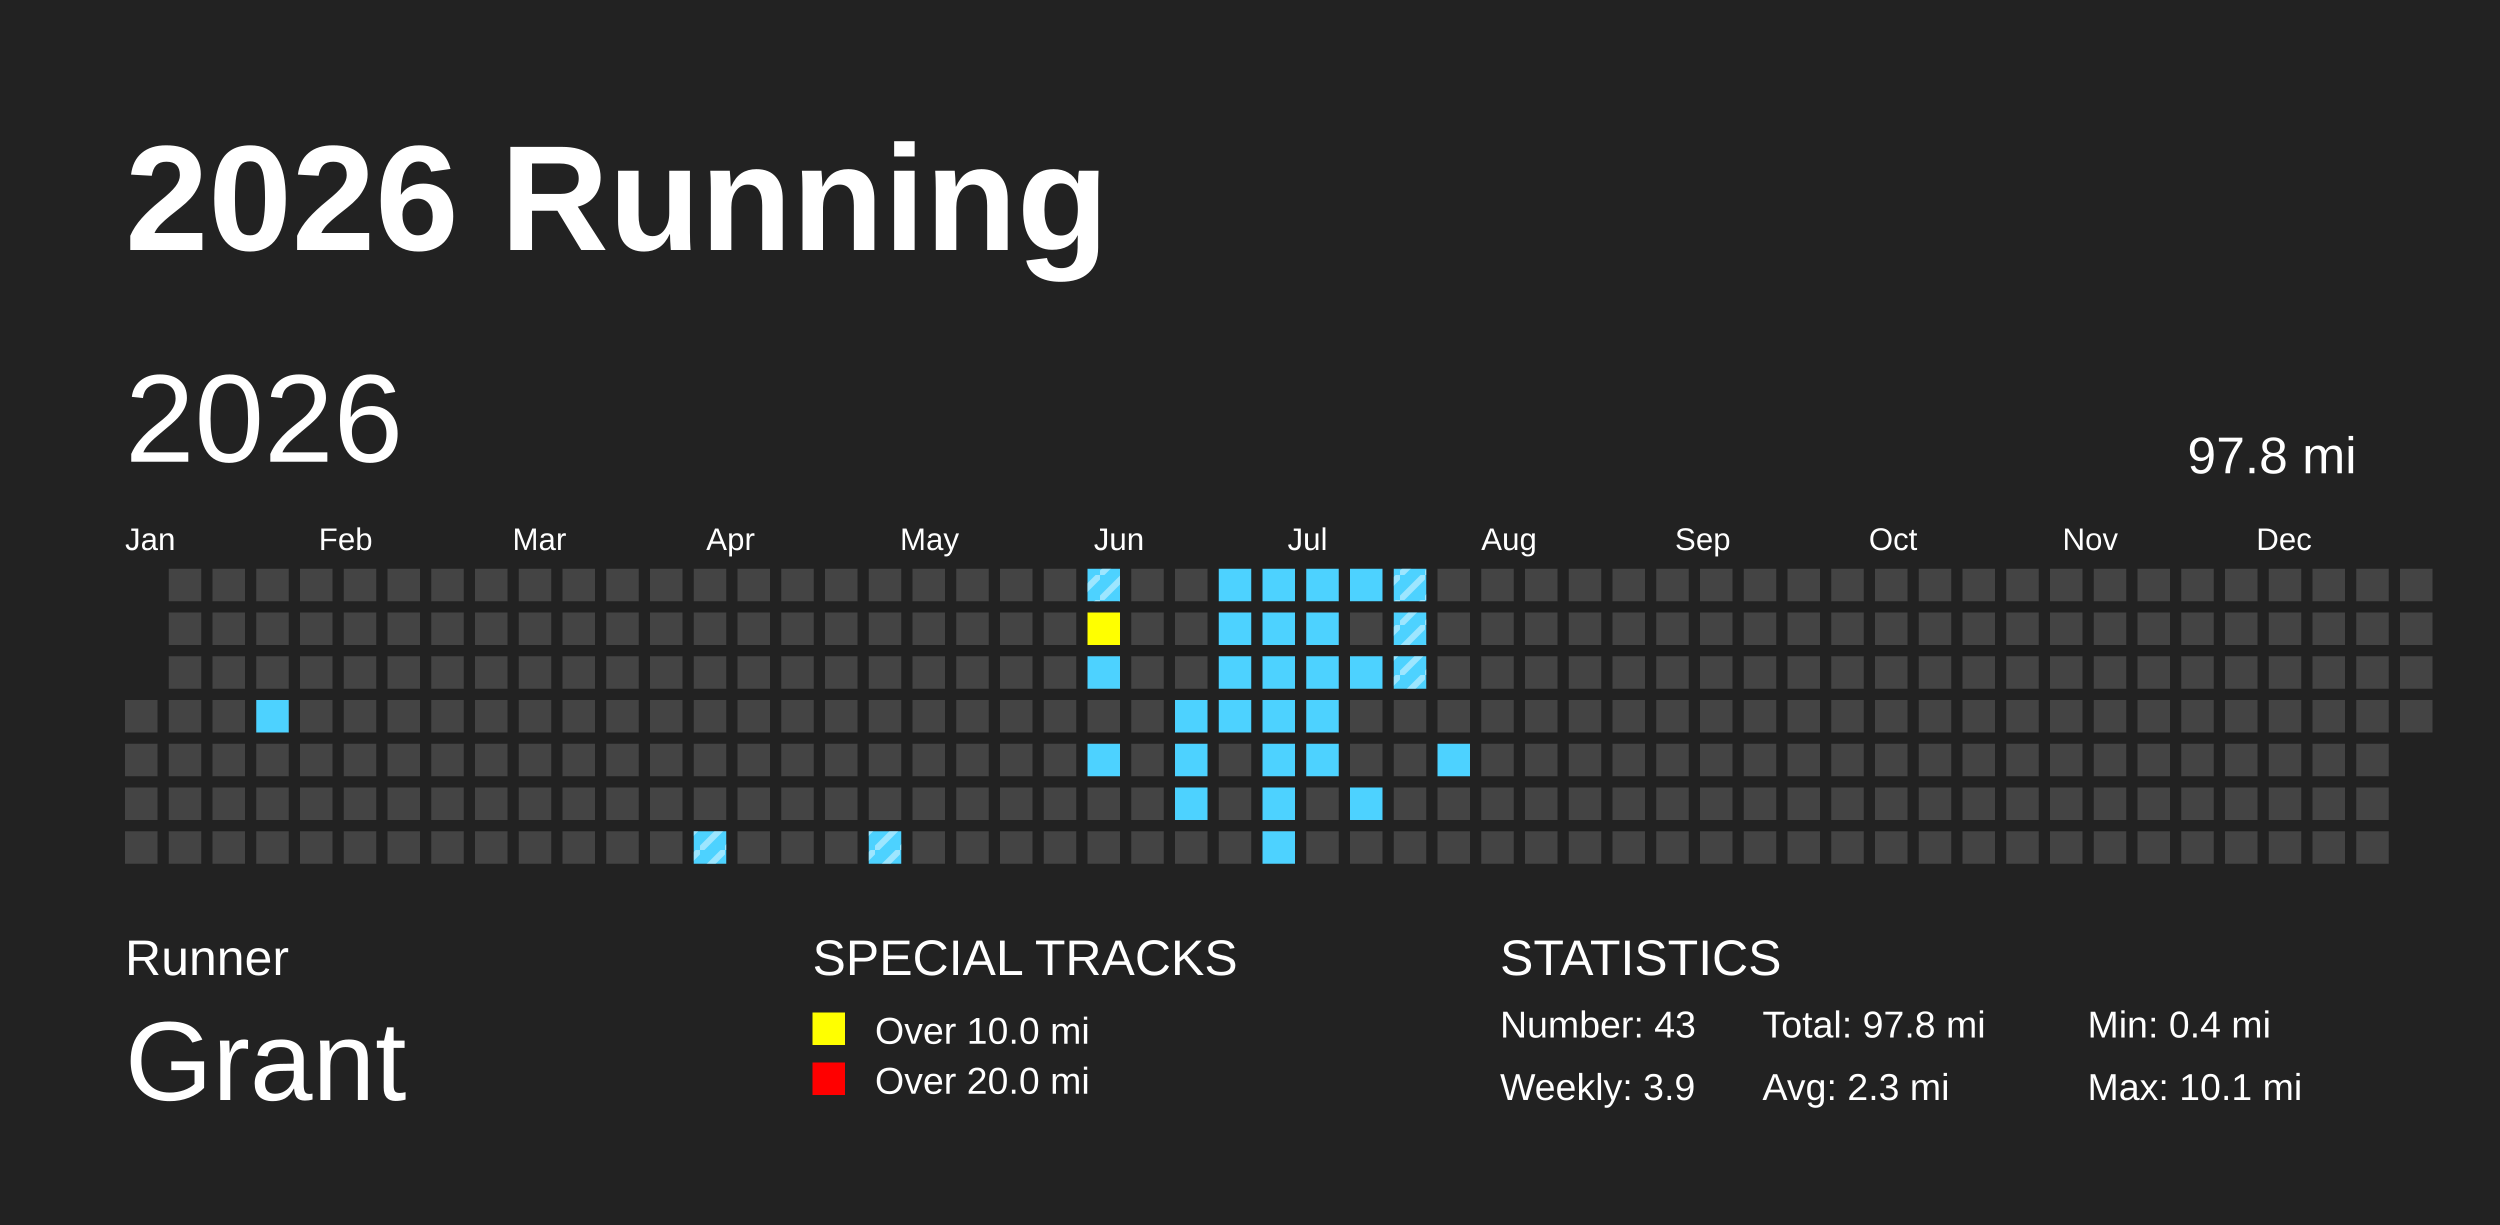
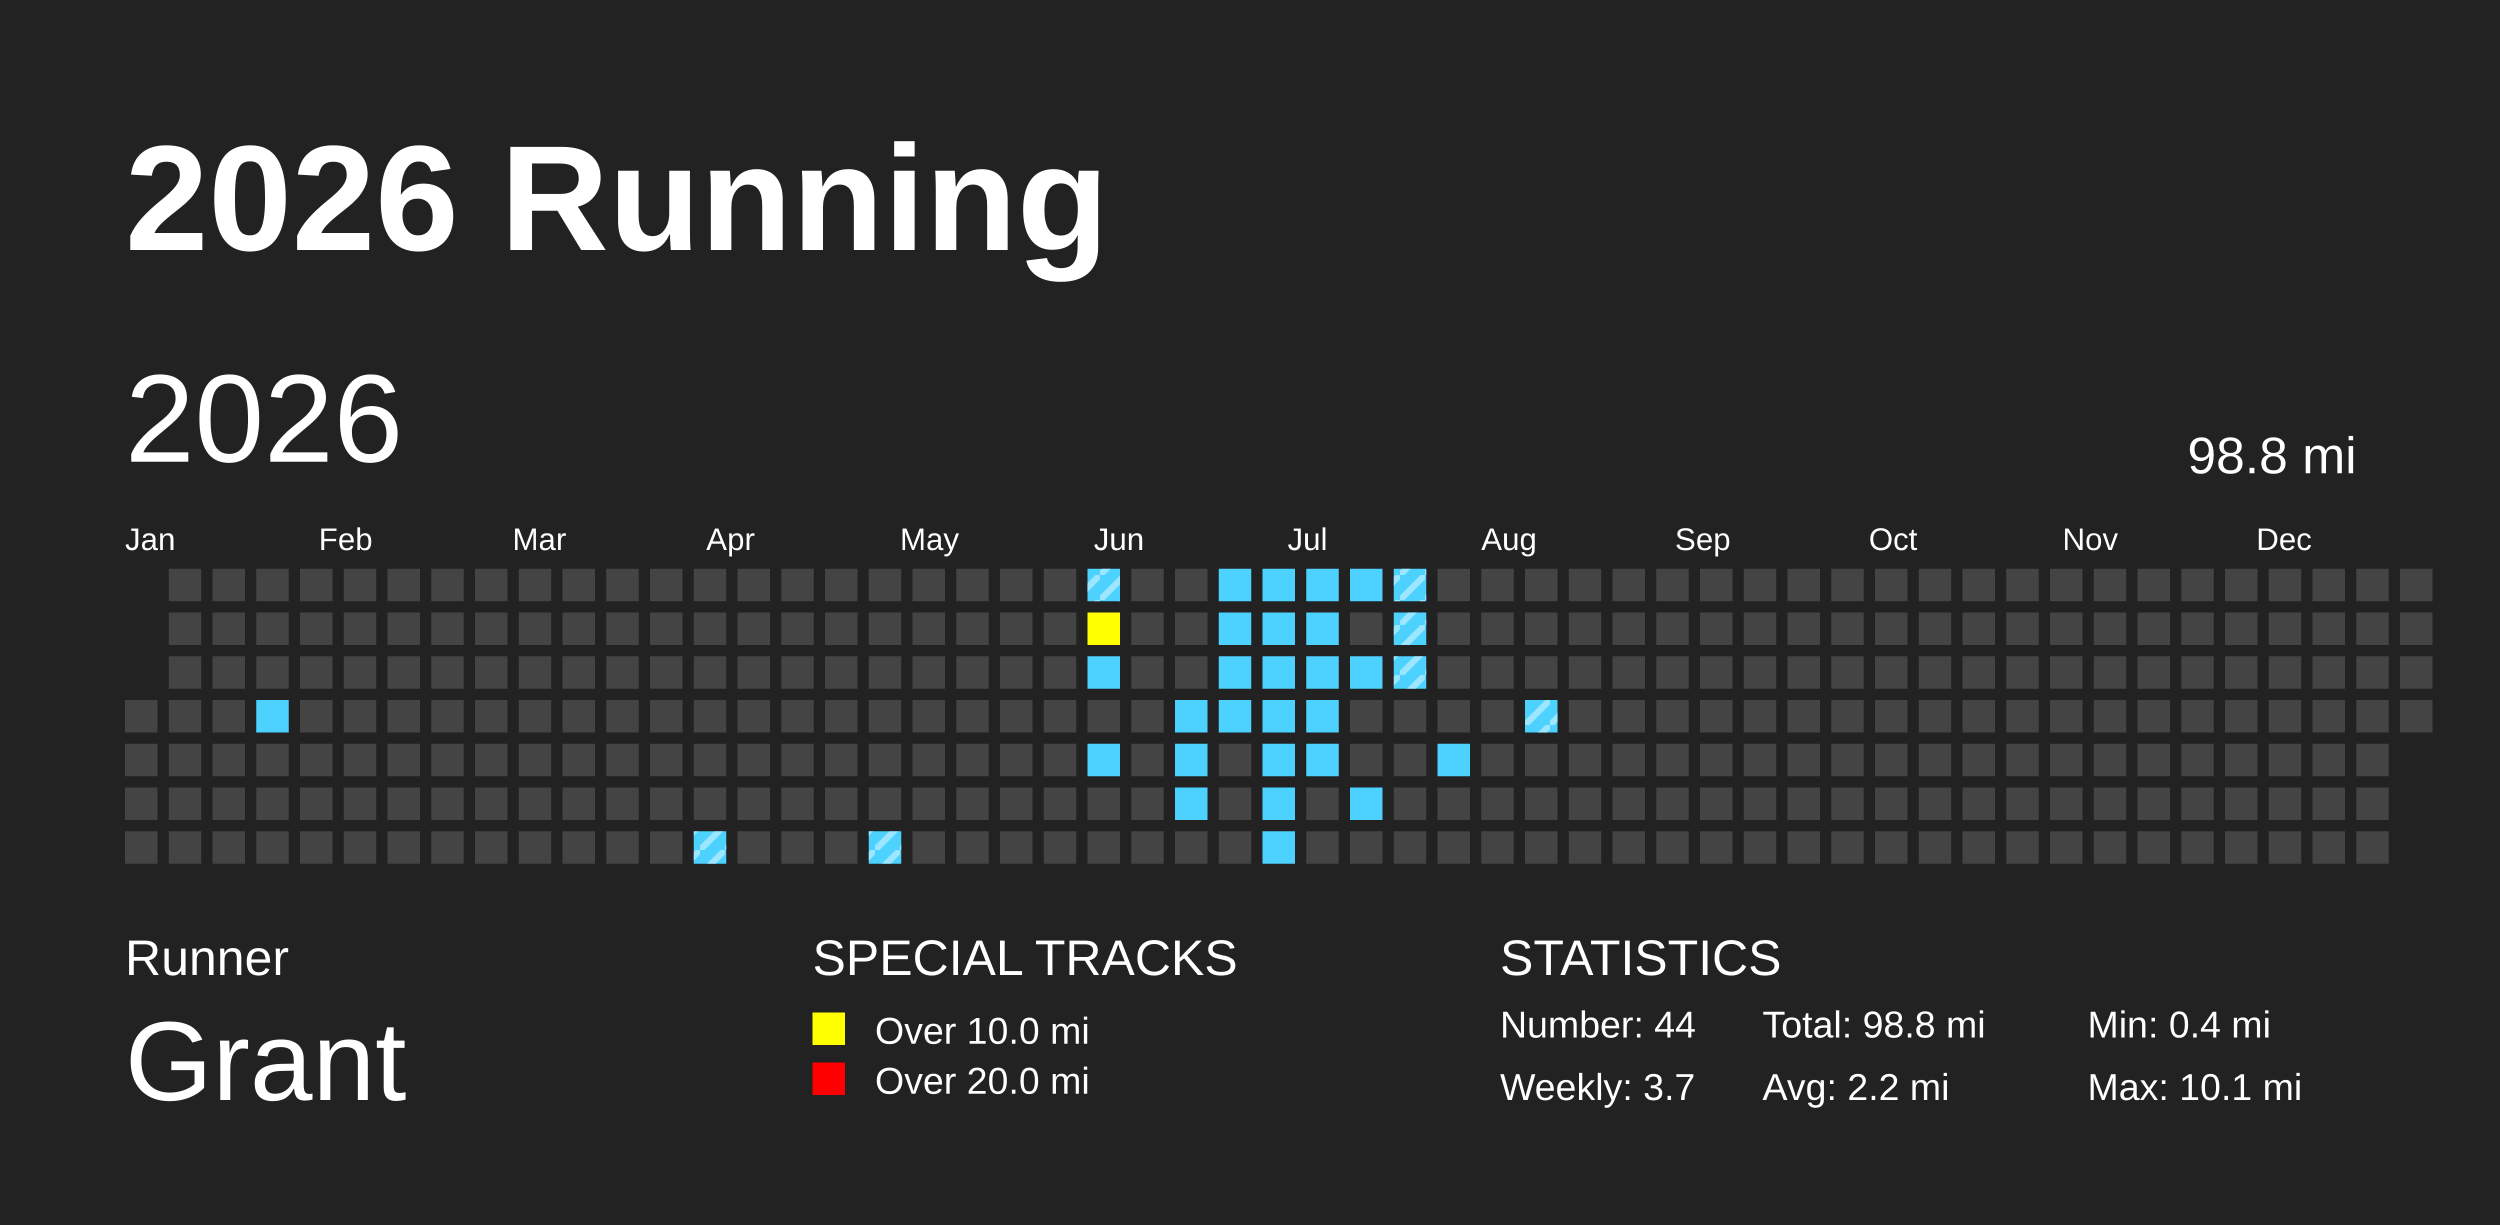
<svg xmlns="http://www.w3.org/2000/svg" baseProfile="full" height="98mm" version="1.1" viewBox="0,0,200,98" width="200mm">
  <defs>
    <pattern height="2" id="indoor-stripe" patternUnits="userSpaceOnUse" width="2">
      <line stroke="white" stroke-opacity="0.45" stroke-width="0.5" x1="0" x2="2" y1="2" y2="0" />
    </pattern>
  </defs>
  <rect fill="#222222" height="98" width="200" x="0" y="0" />
  <text fill="#FFFFFF" style="font-size:12px; font-family:Arial; font-weight:bold;" x="10" y="20">2026 Running</text>
  <text fill="#FFFFFF" style="font-size:4px; font-family:Arial" x="10" y="78">Runner</text>
  <text fill="#FFFFFF" style="font-size:9px; font-family:Arial" x="10" y="88">Grant</text>
  <text fill="#FFFFFF" style="font-size:4px; font-family:Arial" x="65" y="78">SPECIAL TRACKS</text>
  <rect fill="yellow" height="2.6" width="2.6" x="65" y="81" />
  <text fill="#FFFFFF" style="font-size:3px; font-family:Arial" x="70" y="83.5">Over 10.0 mi</text>
  <rect fill="red" height="2.6" width="2.6" x="65" y="85" />
  <text fill="#FFFFFF" style="font-size:3px; font-family:Arial" x="70" y="87.5">Over 20.0 mi</text>
  <text fill="#FFFFFF" style="font-size:4px; font-family:Arial" x="120" y="78">STATISTICS</text>
-   <text fill="#FFFFFF" style="font-size:3px; font-family:Arial" x="120" y="83">Number: 43</text>
-   <text fill="#FFFFFF" style="font-size:3px; font-family:Arial" x="120" y="88">Weekly: 3.9</text>
-   <text fill="#FFFFFF" style="font-size:3px; font-family:Arial" x="141" y="83">Total: 97.8 mi</text>
-   <text fill="#FFFFFF" style="font-size:3px; font-family:Arial" x="141" y="88">Avg: 2.3 mi</text>
+   <text fill="#FFFFFF" style="font-size:3px; font-family:Arial" x="120" y="83">Number: 44</text>
+   <text fill="#FFFFFF" style="font-size:3px; font-family:Arial" x="120" y="88">Weekly: 3.7</text>
+   <text fill="#FFFFFF" style="font-size:3px; font-family:Arial" x="141" y="83">Total: 98.8 mi</text>
+   <text fill="#FFFFFF" style="font-size:3px; font-family:Arial" x="141" y="88">Avg: 2.2 mi</text>
  <text fill="#FFFFFF" style="font-size:3px; font-family:Arial" x="167" y="83">Min: 0.4 mi</text>
  <text fill="#FFFFFF" style="font-size:3px; font-family:Arial" x="167" y="88">Max: 10.1 mi</text>
  <text dominant-baseline="hanging" fill="#FFFFFF" style="font-size:10.0px; font-family:Arial;" x="10" y="30">2026</text>
-   <text dominant-baseline="hanging" fill="#FFFFFF" style="font-size:4.125px; font-family:Arial;" x="175" y="35">97.8 mi</text>
+   <text dominant-baseline="hanging" fill="#FFFFFF" style="font-size:4.125px; font-family:Arial;" x="175" y="35">98.8 mi</text>
  <text fill="#FFFFFF" style="font-size:2.5px; font-family:Arial" x="10.0" y="44">Jan</text>
  <text fill="#FFFFFF" style="font-size:2.5px; font-family:Arial" x="25.5" y="44">Feb</text>
  <text fill="#FFFFFF" style="font-size:2.5px; font-family:Arial" x="41.0" y="44">Mar</text>
  <text fill="#FFFFFF" style="font-size:2.5px; font-family:Arial" x="56.5" y="44">Apr</text>
  <text fill="#FFFFFF" style="font-size:2.5px; font-family:Arial" x="72.0" y="44">May</text>
  <text fill="#FFFFFF" style="font-size:2.5px; font-family:Arial" x="87.5" y="44">Jun</text>
  <text fill="#FFFFFF" style="font-size:2.5px; font-family:Arial" x="103.0" y="44">Jul</text>
  <text fill="#FFFFFF" style="font-size:2.5px; font-family:Arial" x="118.5" y="44">Aug</text>
  <text fill="#FFFFFF" style="font-size:2.5px; font-family:Arial" x="134.0" y="44">Sep</text>
  <text fill="#FFFFFF" style="font-size:2.5px; font-family:Arial" x="149.5" y="44">Oct</text>
  <text fill="#FFFFFF" style="font-size:2.5px; font-family:Arial" x="165.0" y="44">Nov</text>
  <text fill="#FFFFFF" style="font-size:2.5px; font-family:Arial" x="180.5" y="44">Dec</text>
  <rect fill="#444444" height="2.6" width="2.6" x="10.0" y="56.0" />
  <rect fill="#444444" height="2.6" width="2.6" x="10.0" y="59.5" />
  <rect fill="#444444" height="2.6" width="2.6" x="10.0" y="63.0" />
  <rect fill="#444444" height="2.6" width="2.6" x="10.0" y="66.5" />
  <rect fill="#444444" height="2.6" width="2.6" x="13.5" y="45.5" />
  <rect fill="#444444" height="2.6" width="2.6" x="13.5" y="49.0" />
  <rect fill="#444444" height="2.6" width="2.6" x="13.5" y="52.5" />
  <rect fill="#444444" height="2.6" width="2.6" x="13.5" y="56.0" />
  <rect fill="#444444" height="2.6" width="2.6" x="13.5" y="59.5" />
  <rect fill="#444444" height="2.6" width="2.6" x="13.5" y="63.0" />
  <rect fill="#444444" height="2.6" width="2.6" x="13.5" y="66.5" />
  <rect fill="#444444" height="2.6" width="2.6" x="17.0" y="45.5" />
  <rect fill="#444444" height="2.6" width="2.6" x="17.0" y="49.0" />
  <rect fill="#444444" height="2.6" width="2.6" x="17.0" y="52.5" />
  <rect fill="#444444" height="2.6" width="2.6" x="17.0" y="56.0" />
  <rect fill="#444444" height="2.6" width="2.6" x="17.0" y="59.5" />
  <rect fill="#444444" height="2.6" width="2.6" x="17.0" y="63.0" />
  <rect fill="#444444" height="2.6" width="2.6" x="17.0" y="66.5" />
  <rect fill="#444444" height="2.6" width="2.6" x="20.5" y="45.5" />
  <rect fill="#444444" height="2.6" width="2.6" x="20.5" y="49.0" />
  <rect fill="#444444" height="2.6" width="2.6" x="20.5" y="52.5" />
  <rect fill="#4DD2FF" height="2.6" width="2.6" x="20.5" y="56.0" />
  <rect fill="#444444" height="2.6" width="2.6" x="20.5" y="59.5" />
  <rect fill="#444444" height="2.6" width="2.6" x="20.5" y="63.0" />
  <rect fill="#444444" height="2.6" width="2.6" x="20.5" y="66.5" />
  <rect fill="#444444" height="2.6" width="2.6" x="24.0" y="45.5" />
  <rect fill="#444444" height="2.6" width="2.6" x="24.0" y="49.0" />
  <rect fill="#444444" height="2.6" width="2.6" x="24.0" y="52.5" />
  <rect fill="#444444" height="2.6" width="2.6" x="24.0" y="56.0" />
  <rect fill="#444444" height="2.6" width="2.6" x="24.0" y="59.5" />
  <rect fill="#444444" height="2.6" width="2.6" x="24.0" y="63.0" />
  <rect fill="#444444" height="2.6" width="2.6" x="24.0" y="66.5" />
  <rect fill="#444444" height="2.6" width="2.6" x="27.5" y="45.5" />
  <rect fill="#444444" height="2.6" width="2.6" x="27.5" y="49.0" />
  <rect fill="#444444" height="2.6" width="2.6" x="27.5" y="52.5" />
  <rect fill="#444444" height="2.6" width="2.6" x="27.5" y="56.0" />
  <rect fill="#444444" height="2.6" width="2.6" x="27.5" y="59.5" />
  <rect fill="#444444" height="2.6" width="2.6" x="27.5" y="63.0" />
  <rect fill="#444444" height="2.6" width="2.6" x="27.5" y="66.5" />
  <rect fill="#444444" height="2.6" width="2.6" x="31.0" y="45.5" />
  <rect fill="#444444" height="2.6" width="2.6" x="31.0" y="49.0" />
  <rect fill="#444444" height="2.6" width="2.6" x="31.0" y="52.5" />
  <rect fill="#444444" height="2.6" width="2.6" x="31.0" y="56.0" />
  <rect fill="#444444" height="2.6" width="2.6" x="31.0" y="59.5" />
  <rect fill="#444444" height="2.6" width="2.6" x="31.0" y="63.0" />
  <rect fill="#444444" height="2.6" width="2.6" x="31.0" y="66.5" />
  <rect fill="#444444" height="2.6" width="2.6" x="34.5" y="45.5" />
  <rect fill="#444444" height="2.6" width="2.6" x="34.5" y="49.0" />
  <rect fill="#444444" height="2.6" width="2.6" x="34.5" y="52.5" />
  <rect fill="#444444" height="2.6" width="2.6" x="34.5" y="56.0" />
  <rect fill="#444444" height="2.6" width="2.6" x="34.5" y="59.5" />
  <rect fill="#444444" height="2.6" width="2.6" x="34.5" y="63.0" />
  <rect fill="#444444" height="2.6" width="2.6" x="34.5" y="66.5" />
  <rect fill="#444444" height="2.6" width="2.6" x="38.0" y="45.5" />
  <rect fill="#444444" height="2.6" width="2.6" x="38.0" y="49.0" />
  <rect fill="#444444" height="2.6" width="2.6" x="38.0" y="52.5" />
  <rect fill="#444444" height="2.6" width="2.6" x="38.0" y="56.0" />
  <rect fill="#444444" height="2.6" width="2.6" x="38.0" y="59.5" />
  <rect fill="#444444" height="2.6" width="2.6" x="38.0" y="63.0" />
  <rect fill="#444444" height="2.6" width="2.6" x="38.0" y="66.5" />
  <rect fill="#444444" height="2.6" width="2.6" x="41.5" y="45.5" />
  <rect fill="#444444" height="2.6" width="2.6" x="41.5" y="49.0" />
  <rect fill="#444444" height="2.6" width="2.6" x="41.5" y="52.5" />
  <rect fill="#444444" height="2.6" width="2.6" x="41.5" y="56.0" />
  <rect fill="#444444" height="2.6" width="2.6" x="41.5" y="59.5" />
  <rect fill="#444444" height="2.6" width="2.6" x="41.5" y="63.0" />
  <rect fill="#444444" height="2.6" width="2.6" x="41.5" y="66.5" />
  <rect fill="#444444" height="2.6" width="2.6" x="45.0" y="45.5" />
  <rect fill="#444444" height="2.6" width="2.6" x="45.0" y="49.0" />
  <rect fill="#444444" height="2.6" width="2.6" x="45.0" y="52.5" />
  <rect fill="#444444" height="2.6" width="2.6" x="45.0" y="56.0" />
  <rect fill="#444444" height="2.6" width="2.6" x="45.0" y="59.5" />
  <rect fill="#444444" height="2.6" width="2.6" x="45.0" y="63.0" />
  <rect fill="#444444" height="2.6" width="2.6" x="45.0" y="66.5" />
  <rect fill="#444444" height="2.6" width="2.6" x="48.5" y="45.5" />
  <rect fill="#444444" height="2.6" width="2.6" x="48.5" y="49.0" />
  <rect fill="#444444" height="2.6" width="2.6" x="48.5" y="52.5" />
  <rect fill="#444444" height="2.6" width="2.6" x="48.5" y="56.0" />
  <rect fill="#444444" height="2.6" width="2.6" x="48.5" y="59.5" />
  <rect fill="#444444" height="2.6" width="2.6" x="48.5" y="63.0" />
  <rect fill="#444444" height="2.6" width="2.6" x="48.5" y="66.5" />
  <rect fill="#444444" height="2.6" width="2.6" x="52.0" y="45.5" />
  <rect fill="#444444" height="2.6" width="2.6" x="52.0" y="49.0" />
  <rect fill="#444444" height="2.6" width="2.6" x="52.0" y="52.5" />
  <rect fill="#444444" height="2.6" width="2.6" x="52.0" y="56.0" />
  <rect fill="#444444" height="2.6" width="2.6" x="52.0" y="59.5" />
  <rect fill="#444444" height="2.6" width="2.6" x="52.0" y="63.0" />
  <rect fill="#444444" height="2.6" width="2.6" x="52.0" y="66.5" />
  <rect fill="#444444" height="2.6" width="2.6" x="55.5" y="45.5" />
  <rect fill="#444444" height="2.6" width="2.6" x="55.5" y="49.0" />
  <rect fill="#444444" height="2.6" width="2.6" x="55.5" y="52.5" />
  <rect fill="#444444" height="2.6" width="2.6" x="55.5" y="56.0" />
  <rect fill="#444444" height="2.6" width="2.6" x="55.5" y="59.5" />
  <rect fill="#444444" height="2.6" width="2.6" x="55.5" y="63.0" />
  <rect fill="#4DD2FF" height="2.6" width="2.6" x="55.5" y="66.5" />
  <rect fill="url(#indoor-stripe)" height="2.6" style="pointer-events: none;" width="2.6" x="55.5" y="66.5" />
  <rect fill="#444444" height="2.6" width="2.6" x="59.0" y="45.5" />
  <rect fill="#444444" height="2.6" width="2.6" x="59.0" y="49.0" />
  <rect fill="#444444" height="2.6" width="2.6" x="59.0" y="52.5" />
  <rect fill="#444444" height="2.6" width="2.6" x="59.0" y="56.0" />
  <rect fill="#444444" height="2.6" width="2.6" x="59.0" y="59.5" />
  <rect fill="#444444" height="2.6" width="2.6" x="59.0" y="63.0" />
  <rect fill="#444444" height="2.6" width="2.6" x="59.0" y="66.5" />
  <rect fill="#444444" height="2.6" width="2.6" x="62.5" y="45.5" />
  <rect fill="#444444" height="2.6" width="2.6" x="62.5" y="49.0" />
  <rect fill="#444444" height="2.6" width="2.6" x="62.5" y="52.5" />
  <rect fill="#444444" height="2.6" width="2.6" x="62.5" y="56.0" />
  <rect fill="#444444" height="2.6" width="2.6" x="62.5" y="59.5" />
  <rect fill="#444444" height="2.6" width="2.6" x="62.5" y="63.0" />
  <rect fill="#444444" height="2.6" width="2.6" x="62.5" y="66.5" />
  <rect fill="#444444" height="2.6" width="2.6" x="66.0" y="45.5" />
  <rect fill="#444444" height="2.6" width="2.6" x="66.0" y="49.0" />
  <rect fill="#444444" height="2.6" width="2.6" x="66.0" y="52.5" />
  <rect fill="#444444" height="2.6" width="2.6" x="66.0" y="56.0" />
  <rect fill="#444444" height="2.6" width="2.6" x="66.0" y="59.5" />
  <rect fill="#444444" height="2.6" width="2.6" x="66.0" y="63.0" />
  <rect fill="#444444" height="2.6" width="2.6" x="66.0" y="66.5" />
  <rect fill="#444444" height="2.6" width="2.6" x="69.5" y="45.5" />
  <rect fill="#444444" height="2.6" width="2.6" x="69.5" y="49.0" />
  <rect fill="#444444" height="2.6" width="2.6" x="69.5" y="52.5" />
  <rect fill="#444444" height="2.6" width="2.6" x="69.5" y="56.0" />
  <rect fill="#444444" height="2.6" width="2.6" x="69.5" y="59.5" />
  <rect fill="#444444" height="2.6" width="2.6" x="69.5" y="63.0" />
  <rect fill="#4DD2FF" height="2.6" width="2.6" x="69.5" y="66.5" />
  <rect fill="url(#indoor-stripe)" height="2.6" style="pointer-events: none;" width="2.6" x="69.5" y="66.5" />
  <rect fill="#444444" height="2.6" width="2.6" x="73.0" y="45.5" />
  <rect fill="#444444" height="2.6" width="2.6" x="73.0" y="49.0" />
  <rect fill="#444444" height="2.6" width="2.6" x="73.0" y="52.5" />
  <rect fill="#444444" height="2.6" width="2.6" x="73.0" y="56.0" />
  <rect fill="#444444" height="2.6" width="2.6" x="73.0" y="59.5" />
  <rect fill="#444444" height="2.6" width="2.6" x="73.0" y="63.0" />
  <rect fill="#444444" height="2.6" width="2.6" x="73.0" y="66.5" />
  <rect fill="#444444" height="2.6" width="2.6" x="76.5" y="45.5" />
  <rect fill="#444444" height="2.6" width="2.6" x="76.5" y="49.0" />
  <rect fill="#444444" height="2.6" width="2.6" x="76.5" y="52.5" />
  <rect fill="#444444" height="2.6" width="2.6" x="76.5" y="56.0" />
  <rect fill="#444444" height="2.6" width="2.6" x="76.5" y="59.5" />
  <rect fill="#444444" height="2.6" width="2.6" x="76.5" y="63.0" />
  <rect fill="#444444" height="2.6" width="2.6" x="76.5" y="66.5" />
  <rect fill="#444444" height="2.6" width="2.6" x="80.0" y="45.5" />
  <rect fill="#444444" height="2.6" width="2.6" x="80.0" y="49.0" />
  <rect fill="#444444" height="2.6" width="2.6" x="80.0" y="52.5" />
  <rect fill="#444444" height="2.6" width="2.6" x="80.0" y="56.0" />
  <rect fill="#444444" height="2.6" width="2.6" x="80.0" y="59.5" />
  <rect fill="#444444" height="2.6" width="2.6" x="80.0" y="63.0" />
  <rect fill="#444444" height="2.6" width="2.6" x="80.0" y="66.5" />
  <rect fill="#444444" height="2.6" width="2.6" x="83.5" y="45.5" />
  <rect fill="#444444" height="2.6" width="2.6" x="83.5" y="49.0" />
  <rect fill="#444444" height="2.6" width="2.6" x="83.5" y="52.5" />
  <rect fill="#444444" height="2.6" width="2.6" x="83.5" y="56.0" />
  <rect fill="#444444" height="2.6" width="2.6" x="83.5" y="59.5" />
  <rect fill="#444444" height="2.6" width="2.6" x="83.5" y="63.0" />
  <rect fill="#444444" height="2.6" width="2.6" x="83.5" y="66.5" />
  <rect fill="#4DD2FF" height="2.6" width="2.6" x="87.0" y="45.5" />
  <rect fill="url(#indoor-stripe)" height="2.6" style="pointer-events: none;" width="2.6" x="87.0" y="45.5" />
  <rect fill="yellow" height="2.6" width="2.6" x="87.0" y="49.0" />
  <rect fill="#4DD2FF" height="2.6" width="2.6" x="87.0" y="52.5" />
  <rect fill="#444444" height="2.6" width="2.6" x="87.0" y="56.0" />
  <rect fill="#4DD2FF" height="2.6" width="2.6" x="87.0" y="59.5" />
  <rect fill="#444444" height="2.6" width="2.6" x="87.0" y="63.0" />
  <rect fill="#444444" height="2.6" width="2.6" x="87.0" y="66.5" />
  <rect fill="#444444" height="2.6" width="2.6" x="90.5" y="45.5" />
  <rect fill="#444444" height="2.6" width="2.6" x="90.5" y="49.0" />
  <rect fill="#444444" height="2.6" width="2.6" x="90.5" y="52.5" />
  <rect fill="#444444" height="2.6" width="2.6" x="90.5" y="56.0" />
  <rect fill="#444444" height="2.6" width="2.6" x="90.5" y="59.5" />
  <rect fill="#444444" height="2.6" width="2.6" x="90.5" y="63.0" />
  <rect fill="#444444" height="2.6" width="2.6" x="90.5" y="66.5" />
  <rect fill="#444444" height="2.6" width="2.6" x="94.0" y="45.5" />
  <rect fill="#444444" height="2.6" width="2.6" x="94.0" y="49.0" />
  <rect fill="#444444" height="2.6" width="2.6" x="94.0" y="52.5" />
  <rect fill="#4DD2FF" height="2.6" width="2.6" x="94.0" y="56.0" />
  <rect fill="#4DD2FF" height="2.6" width="2.6" x="94.0" y="59.5" />
  <rect fill="#4DD2FF" height="2.6" width="2.6" x="94.0" y="63.0" />
  <rect fill="#444444" height="2.6" width="2.6" x="94.0" y="66.5" />
  <rect fill="#4DD2FF" height="2.6" width="2.6" x="97.5" y="45.5" />
  <rect fill="#4DD2FF" height="2.6" width="2.6" x="97.5" y="49.0" />
  <rect fill="#4DD2FF" height="2.6" width="2.6" x="97.5" y="52.5" />
  <rect fill="#4DD2FF" height="2.6" width="2.6" x="97.5" y="56.0" />
  <rect fill="#444444" height="2.6" width="2.6" x="97.5" y="59.5" />
  <rect fill="#444444" height="2.6" width="2.6" x="97.5" y="63.0" />
  <rect fill="#444444" height="2.6" width="2.6" x="97.5" y="66.5" />
  <rect fill="#4DD2FF" height="2.6" width="2.6" x="101.0" y="45.5" />
  <rect fill="#4DD2FF" height="2.6" width="2.6" x="101.0" y="49.0" />
  <rect fill="#4DD2FF" height="2.6" width="2.6" x="101.0" y="52.5" />
  <rect fill="#4DD2FF" height="2.6" width="2.6" x="101.0" y="56.0" />
  <rect fill="#4DD2FF" height="2.6" width="2.6" x="101.0" y="59.5" />
  <rect fill="#4DD2FF" height="2.6" width="2.6" x="101.0" y="63.0" />
  <rect fill="#4DD2FF" height="2.6" width="2.6" x="101.0" y="66.5" />
  <rect fill="#4DD2FF" height="2.6" width="2.6" x="104.5" y="45.5" />
  <rect fill="#4DD2FF" height="2.6" width="2.6" x="104.5" y="49.0" />
  <rect fill="#4DD2FF" height="2.6" width="2.6" x="104.5" y="52.5" />
  <rect fill="#4DD2FF" height="2.6" width="2.6" x="104.5" y="56.0" />
  <rect fill="#4DD2FF" height="2.6" width="2.6" x="104.5" y="59.5" />
  <rect fill="#444444" height="2.6" width="2.6" x="104.5" y="63.0" />
  <rect fill="#444444" height="2.6" width="2.6" x="104.5" y="66.5" />
  <rect fill="#4DD2FF" height="2.6" width="2.6" x="108.0" y="45.5" />
  <rect fill="#444444" height="2.6" width="2.6" x="108.0" y="49.0" />
  <rect fill="#4DD2FF" height="2.6" width="2.6" x="108.0" y="52.5" />
  <rect fill="#444444" height="2.6" width="2.6" x="108.0" y="56.0" />
  <rect fill="#444444" height="2.6" width="2.6" x="108.0" y="59.5" />
  <rect fill="#4DD2FF" height="2.6" width="2.6" x="108.0" y="63.0" />
  <rect fill="#444444" height="2.6" width="2.6" x="108.0" y="66.5" />
  <rect fill="#4DD2FF" height="2.6" width="2.6" x="111.5" y="45.5" />
  <rect fill="url(#indoor-stripe)" height="2.6" style="pointer-events: none;" width="2.6" x="111.5" y="45.5" />
  <rect fill="#4DD2FF" height="2.6" width="2.6" x="111.5" y="49.0" />
  <rect fill="url(#indoor-stripe)" height="2.6" style="pointer-events: none;" width="2.6" x="111.5" y="49.0" />
  <rect fill="#4DD2FF" height="2.6" width="2.6" x="111.5" y="52.5" />
  <rect fill="url(#indoor-stripe)" height="2.6" style="pointer-events: none;" width="2.6" x="111.5" y="52.5" />
  <rect fill="#444444" height="2.6" width="2.6" x="111.5" y="56.0" />
  <rect fill="#444444" height="2.6" width="2.6" x="111.5" y="59.5" />
  <rect fill="#444444" height="2.6" width="2.6" x="111.5" y="63.0" />
  <rect fill="#444444" height="2.6" width="2.6" x="111.5" y="66.5" />
  <rect fill="#444444" height="2.6" width="2.6" x="115.0" y="45.5" />
  <rect fill="#444444" height="2.6" width="2.6" x="115.0" y="49.0" />
  <rect fill="#444444" height="2.6" width="2.6" x="115.0" y="52.5" />
  <rect fill="#444444" height="2.6" width="2.6" x="115.0" y="56.0" />
  <rect fill="#4DD2FF" height="2.6" width="2.6" x="115.0" y="59.5" />
  <rect fill="#444444" height="2.6" width="2.6" x="115.0" y="63.0" />
  <rect fill="#444444" height="2.6" width="2.6" x="115.0" y="66.5" />
  <rect fill="#444444" height="2.6" width="2.6" x="118.5" y="45.5" />
  <rect fill="#444444" height="2.6" width="2.6" x="118.5" y="49.0" />
  <rect fill="#444444" height="2.6" width="2.6" x="118.5" y="52.5" />
  <rect fill="#444444" height="2.6" width="2.6" x="118.5" y="56.0" />
  <rect fill="#444444" height="2.6" width="2.6" x="118.5" y="59.5" />
  <rect fill="#444444" height="2.6" width="2.6" x="118.5" y="63.0" />
  <rect fill="#444444" height="2.6" width="2.6" x="118.5" y="66.5" />
  <rect fill="#444444" height="2.6" width="2.6" x="122.0" y="45.5" />
  <rect fill="#444444" height="2.6" width="2.6" x="122.0" y="49.0" />
  <rect fill="#444444" height="2.6" width="2.6" x="122.0" y="52.5" />
-   <rect fill="#444444" height="2.6" width="2.6" x="122.0" y="56.0" />
+   <rect fill="#4DD2FF" height="2.6" width="2.6" x="122.0" y="56.0" />
+   <rect fill="url(#indoor-stripe)" height="2.6" style="pointer-events: none;" width="2.6" x="122.0" y="56.0" />
  <rect fill="#444444" height="2.6" width="2.6" x="122.0" y="59.5" />
  <rect fill="#444444" height="2.6" width="2.6" x="122.0" y="63.0" />
  <rect fill="#444444" height="2.6" width="2.6" x="122.0" y="66.5" />
  <rect fill="#444444" height="2.6" width="2.6" x="125.5" y="45.5" />
  <rect fill="#444444" height="2.6" width="2.6" x="125.5" y="49.0" />
  <rect fill="#444444" height="2.6" width="2.6" x="125.5" y="52.5" />
  <rect fill="#444444" height="2.6" width="2.6" x="125.5" y="56.0" />
  <rect fill="#444444" height="2.6" width="2.6" x="125.5" y="59.5" />
  <rect fill="#444444" height="2.6" width="2.6" x="125.5" y="63.0" />
  <rect fill="#444444" height="2.6" width="2.6" x="125.5" y="66.5" />
  <rect fill="#444444" height="2.6" width="2.6" x="129.0" y="45.5" />
  <rect fill="#444444" height="2.6" width="2.6" x="129.0" y="49.0" />
  <rect fill="#444444" height="2.6" width="2.6" x="129.0" y="52.5" />
  <rect fill="#444444" height="2.6" width="2.6" x="129.0" y="56.0" />
  <rect fill="#444444" height="2.6" width="2.6" x="129.0" y="59.5" />
  <rect fill="#444444" height="2.6" width="2.6" x="129.0" y="63.0" />
  <rect fill="#444444" height="2.6" width="2.6" x="129.0" y="66.5" />
  <rect fill="#444444" height="2.6" width="2.6" x="132.5" y="45.5" />
  <rect fill="#444444" height="2.6" width="2.6" x="132.5" y="49.0" />
  <rect fill="#444444" height="2.6" width="2.6" x="132.5" y="52.5" />
  <rect fill="#444444" height="2.6" width="2.6" x="132.5" y="56.0" />
  <rect fill="#444444" height="2.6" width="2.6" x="132.5" y="59.5" />
  <rect fill="#444444" height="2.6" width="2.6" x="132.5" y="63.0" />
  <rect fill="#444444" height="2.6" width="2.6" x="132.5" y="66.5" />
  <rect fill="#444444" height="2.6" width="2.6" x="136.0" y="45.5" />
  <rect fill="#444444" height="2.6" width="2.6" x="136.0" y="49.0" />
  <rect fill="#444444" height="2.6" width="2.6" x="136.0" y="52.5" />
  <rect fill="#444444" height="2.6" width="2.6" x="136.0" y="56.0" />
  <rect fill="#444444" height="2.6" width="2.6" x="136.0" y="59.5" />
  <rect fill="#444444" height="2.6" width="2.6" x="136.0" y="63.0" />
  <rect fill="#444444" height="2.6" width="2.6" x="136.0" y="66.5" />
  <rect fill="#444444" height="2.6" width="2.6" x="139.5" y="45.5" />
  <rect fill="#444444" height="2.6" width="2.6" x="139.5" y="49.0" />
  <rect fill="#444444" height="2.6" width="2.6" x="139.5" y="52.5" />
  <rect fill="#444444" height="2.6" width="2.6" x="139.5" y="56.0" />
  <rect fill="#444444" height="2.6" width="2.6" x="139.5" y="59.5" />
  <rect fill="#444444" height="2.6" width="2.6" x="139.5" y="63.0" />
  <rect fill="#444444" height="2.6" width="2.6" x="139.5" y="66.5" />
  <rect fill="#444444" height="2.6" width="2.6" x="143.0" y="45.5" />
  <rect fill="#444444" height="2.6" width="2.6" x="143.0" y="49.0" />
  <rect fill="#444444" height="2.6" width="2.6" x="143.0" y="52.5" />
  <rect fill="#444444" height="2.6" width="2.6" x="143.0" y="56.0" />
  <rect fill="#444444" height="2.6" width="2.6" x="143.0" y="59.5" />
  <rect fill="#444444" height="2.6" width="2.6" x="143.0" y="63.0" />
  <rect fill="#444444" height="2.6" width="2.6" x="143.0" y="66.5" />
  <rect fill="#444444" height="2.6" width="2.6" x="146.5" y="45.5" />
  <rect fill="#444444" height="2.6" width="2.6" x="146.5" y="49.0" />
  <rect fill="#444444" height="2.6" width="2.6" x="146.5" y="52.5" />
  <rect fill="#444444" height="2.6" width="2.6" x="146.5" y="56.0" />
  <rect fill="#444444" height="2.6" width="2.6" x="146.5" y="59.5" />
  <rect fill="#444444" height="2.6" width="2.6" x="146.5" y="63.0" />
  <rect fill="#444444" height="2.6" width="2.6" x="146.5" y="66.5" />
  <rect fill="#444444" height="2.6" width="2.6" x="150.0" y="45.5" />
  <rect fill="#444444" height="2.6" width="2.6" x="150.0" y="49.0" />
  <rect fill="#444444" height="2.6" width="2.6" x="150.0" y="52.5" />
  <rect fill="#444444" height="2.6" width="2.6" x="150.0" y="56.0" />
  <rect fill="#444444" height="2.6" width="2.6" x="150.0" y="59.5" />
  <rect fill="#444444" height="2.6" width="2.6" x="150.0" y="63.0" />
  <rect fill="#444444" height="2.6" width="2.6" x="150.0" y="66.5" />
  <rect fill="#444444" height="2.6" width="2.6" x="153.5" y="45.5" />
  <rect fill="#444444" height="2.6" width="2.6" x="153.5" y="49.0" />
  <rect fill="#444444" height="2.6" width="2.6" x="153.5" y="52.5" />
  <rect fill="#444444" height="2.6" width="2.6" x="153.5" y="56.0" />
  <rect fill="#444444" height="2.6" width="2.6" x="153.5" y="59.5" />
  <rect fill="#444444" height="2.6" width="2.6" x="153.5" y="63.0" />
  <rect fill="#444444" height="2.6" width="2.6" x="153.5" y="66.5" />
  <rect fill="#444444" height="2.6" width="2.6" x="157.0" y="45.5" />
  <rect fill="#444444" height="2.6" width="2.6" x="157.0" y="49.0" />
  <rect fill="#444444" height="2.6" width="2.6" x="157.0" y="52.5" />
  <rect fill="#444444" height="2.6" width="2.6" x="157.0" y="56.0" />
  <rect fill="#444444" height="2.6" width="2.6" x="157.0" y="59.5" />
  <rect fill="#444444" height="2.6" width="2.6" x="157.0" y="63.0" />
  <rect fill="#444444" height="2.6" width="2.6" x="157.0" y="66.5" />
  <rect fill="#444444" height="2.6" width="2.6" x="160.5" y="45.5" />
  <rect fill="#444444" height="2.6" width="2.6" x="160.5" y="49.0" />
  <rect fill="#444444" height="2.6" width="2.6" x="160.5" y="52.5" />
  <rect fill="#444444" height="2.6" width="2.6" x="160.5" y="56.0" />
  <rect fill="#444444" height="2.6" width="2.6" x="160.5" y="59.5" />
  <rect fill="#444444" height="2.6" width="2.6" x="160.5" y="63.0" />
  <rect fill="#444444" height="2.6" width="2.6" x="160.5" y="66.5" />
  <rect fill="#444444" height="2.6" width="2.6" x="164.0" y="45.5" />
  <rect fill="#444444" height="2.6" width="2.6" x="164.0" y="49.0" />
  <rect fill="#444444" height="2.6" width="2.6" x="164.0" y="52.5" />
  <rect fill="#444444" height="2.6" width="2.6" x="164.0" y="56.0" />
  <rect fill="#444444" height="2.6" width="2.6" x="164.0" y="59.5" />
  <rect fill="#444444" height="2.6" width="2.6" x="164.0" y="63.0" />
  <rect fill="#444444" height="2.6" width="2.6" x="164.0" y="66.5" />
  <rect fill="#444444" height="2.6" width="2.6" x="167.5" y="45.5" />
  <rect fill="#444444" height="2.6" width="2.6" x="167.5" y="49.0" />
  <rect fill="#444444" height="2.6" width="2.6" x="167.5" y="52.5" />
  <rect fill="#444444" height="2.6" width="2.6" x="167.5" y="56.0" />
  <rect fill="#444444" height="2.6" width="2.6" x="167.5" y="59.5" />
  <rect fill="#444444" height="2.6" width="2.6" x="167.5" y="63.0" />
  <rect fill="#444444" height="2.6" width="2.6" x="167.5" y="66.5" />
  <rect fill="#444444" height="2.6" width="2.6" x="171.0" y="45.5" />
  <rect fill="#444444" height="2.6" width="2.6" x="171.0" y="49.0" />
  <rect fill="#444444" height="2.6" width="2.6" x="171.0" y="52.5" />
  <rect fill="#444444" height="2.6" width="2.6" x="171.0" y="56.0" />
  <rect fill="#444444" height="2.6" width="2.6" x="171.0" y="59.5" />
  <rect fill="#444444" height="2.6" width="2.6" x="171.0" y="63.0" />
  <rect fill="#444444" height="2.6" width="2.6" x="171.0" y="66.5" />
  <rect fill="#444444" height="2.6" width="2.6" x="174.5" y="45.5" />
  <rect fill="#444444" height="2.6" width="2.6" x="174.5" y="49.0" />
  <rect fill="#444444" height="2.6" width="2.6" x="174.5" y="52.5" />
  <rect fill="#444444" height="2.6" width="2.6" x="174.5" y="56.0" />
  <rect fill="#444444" height="2.6" width="2.6" x="174.5" y="59.5" />
  <rect fill="#444444" height="2.6" width="2.6" x="174.5" y="63.0" />
  <rect fill="#444444" height="2.6" width="2.6" x="174.5" y="66.5" />
  <rect fill="#444444" height="2.6" width="2.6" x="178.0" y="45.5" />
  <rect fill="#444444" height="2.6" width="2.6" x="178.0" y="49.0" />
  <rect fill="#444444" height="2.6" width="2.6" x="178.0" y="52.5" />
  <rect fill="#444444" height="2.6" width="2.6" x="178.0" y="56.0" />
  <rect fill="#444444" height="2.6" width="2.6" x="178.0" y="59.5" />
  <rect fill="#444444" height="2.6" width="2.6" x="178.0" y="63.0" />
  <rect fill="#444444" height="2.6" width="2.6" x="178.0" y="66.5" />
  <rect fill="#444444" height="2.6" width="2.6" x="181.5" y="45.5" />
  <rect fill="#444444" height="2.6" width="2.6" x="181.5" y="49.0" />
  <rect fill="#444444" height="2.6" width="2.6" x="181.5" y="52.5" />
  <rect fill="#444444" height="2.6" width="2.6" x="181.5" y="56.0" />
  <rect fill="#444444" height="2.6" width="2.6" x="181.5" y="59.5" />
  <rect fill="#444444" height="2.6" width="2.6" x="181.5" y="63.0" />
  <rect fill="#444444" height="2.6" width="2.6" x="181.5" y="66.5" />
  <rect fill="#444444" height="2.6" width="2.6" x="185.0" y="45.5" />
  <rect fill="#444444" height="2.6" width="2.6" x="185.0" y="49.0" />
  <rect fill="#444444" height="2.6" width="2.6" x="185.0" y="52.5" />
  <rect fill="#444444" height="2.6" width="2.6" x="185.0" y="56.0" />
  <rect fill="#444444" height="2.6" width="2.6" x="185.0" y="59.5" />
  <rect fill="#444444" height="2.6" width="2.6" x="185.0" y="63.0" />
  <rect fill="#444444" height="2.6" width="2.6" x="185.0" y="66.5" />
  <rect fill="#444444" height="2.6" width="2.6" x="188.5" y="45.5" />
  <rect fill="#444444" height="2.6" width="2.6" x="188.5" y="49.0" />
  <rect fill="#444444" height="2.6" width="2.6" x="188.5" y="52.5" />
  <rect fill="#444444" height="2.6" width="2.6" x="188.5" y="56.0" />
  <rect fill="#444444" height="2.6" width="2.6" x="188.5" y="59.5" />
  <rect fill="#444444" height="2.6" width="2.6" x="188.5" y="63.0" />
  <rect fill="#444444" height="2.6" width="2.6" x="188.5" y="66.5" />
  <rect fill="#444444" height="2.6" width="2.6" x="192.0" y="45.5" />
  <rect fill="#444444" height="2.6" width="2.6" x="192.0" y="49.0" />
  <rect fill="#444444" height="2.6" width="2.6" x="192.0" y="52.5" />
  <rect fill="#444444" height="2.6" width="2.6" x="192.0" y="56.0" />
</svg>
